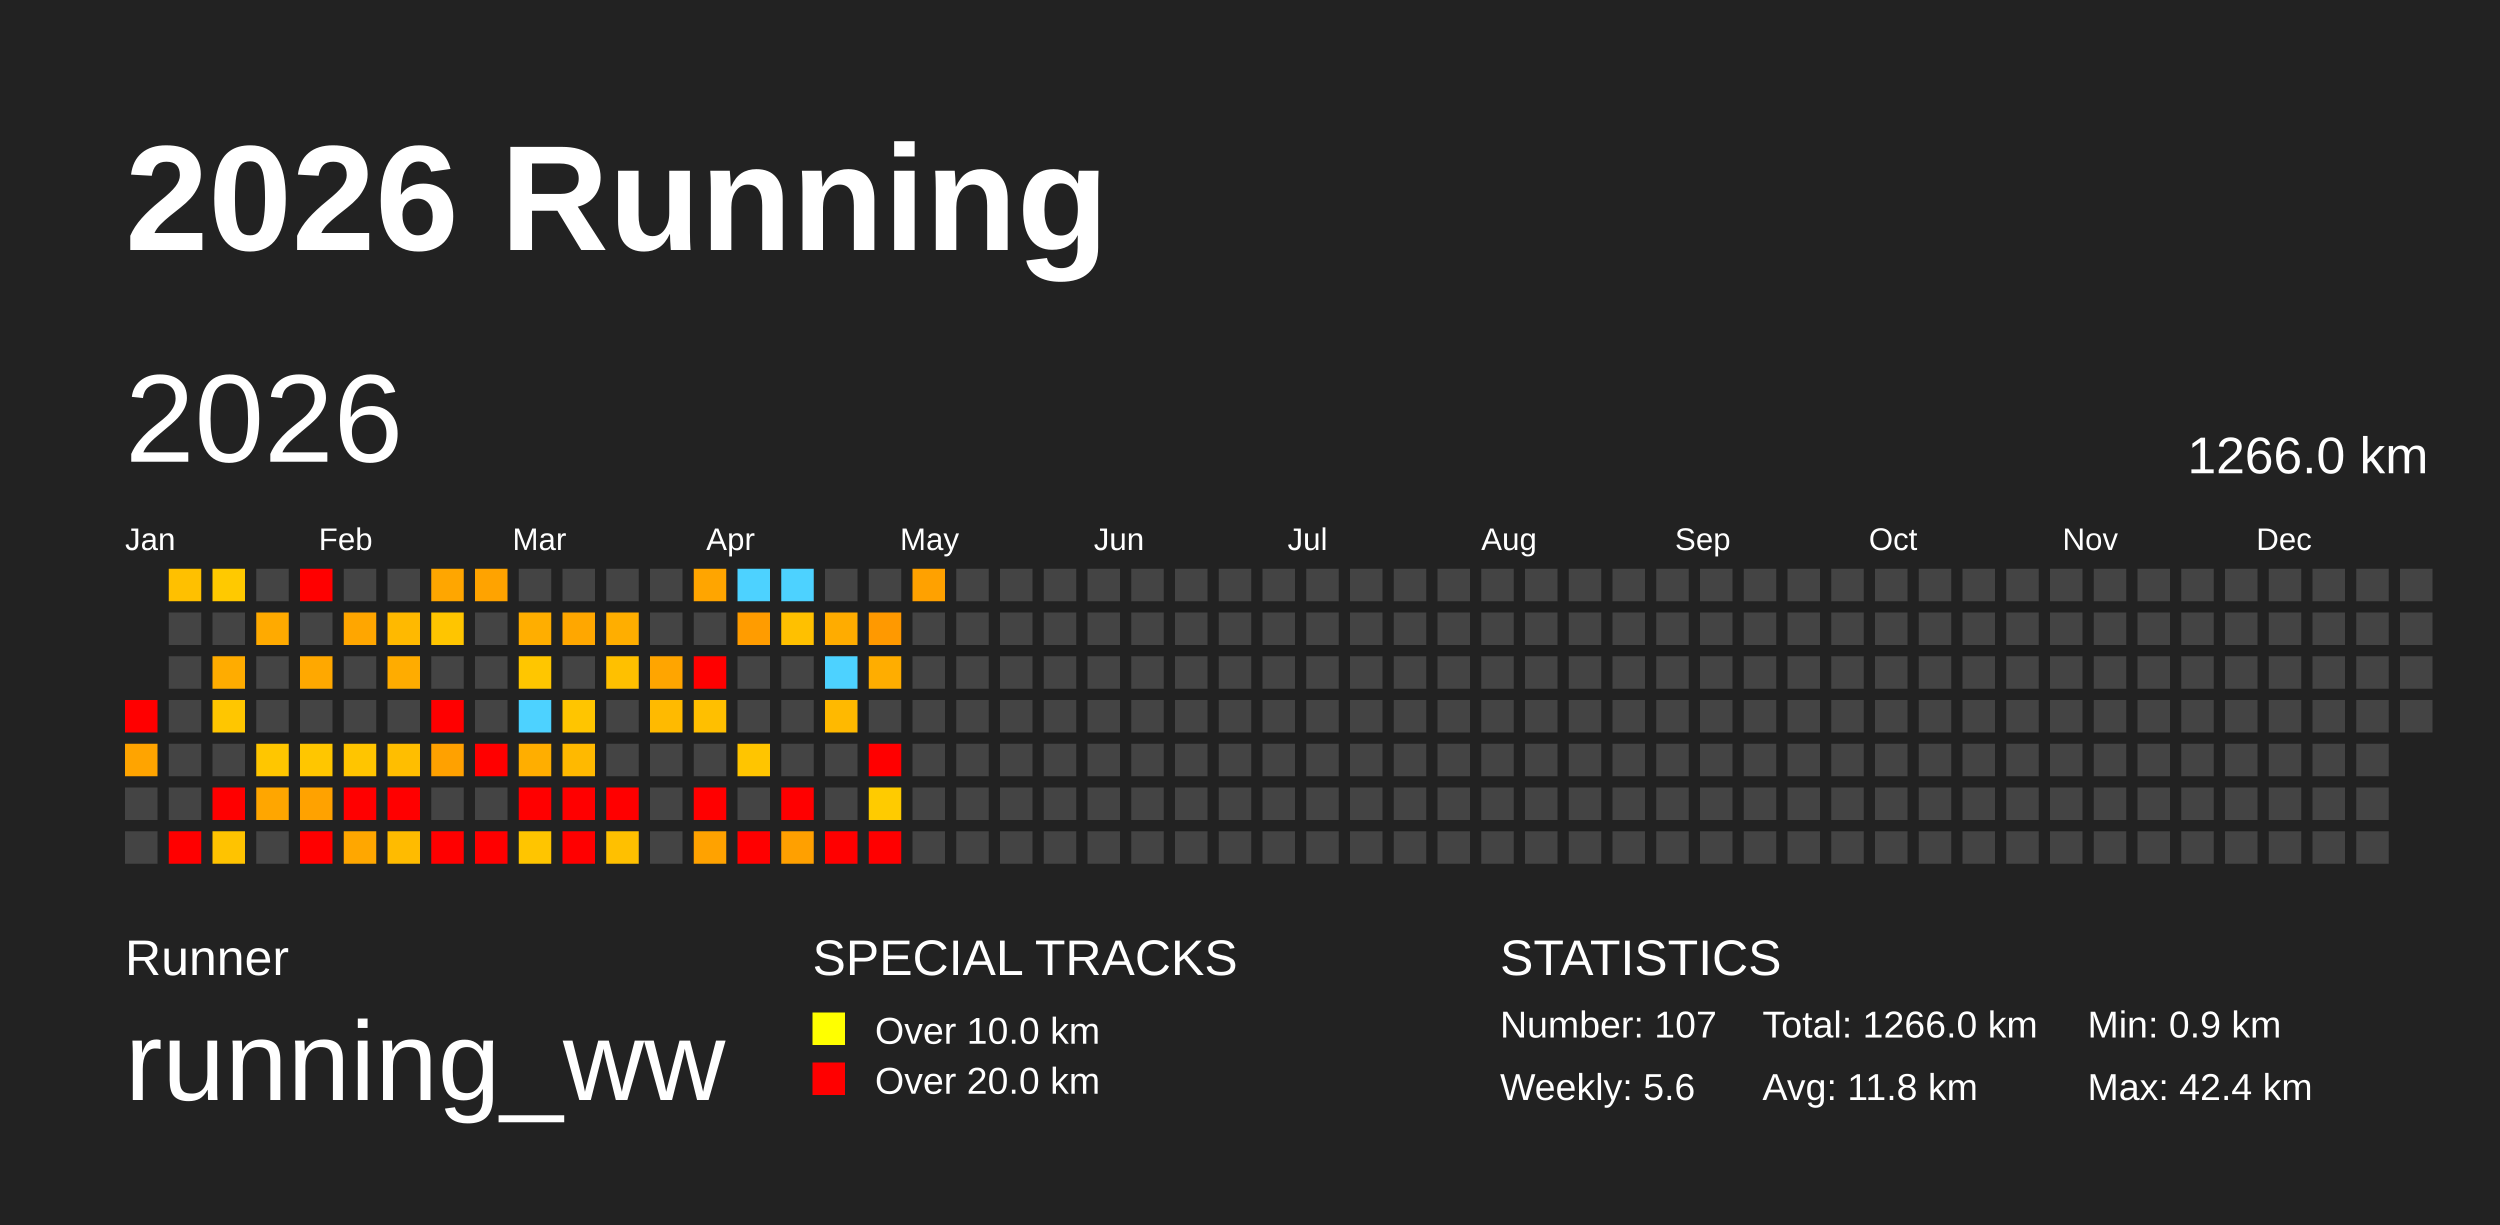
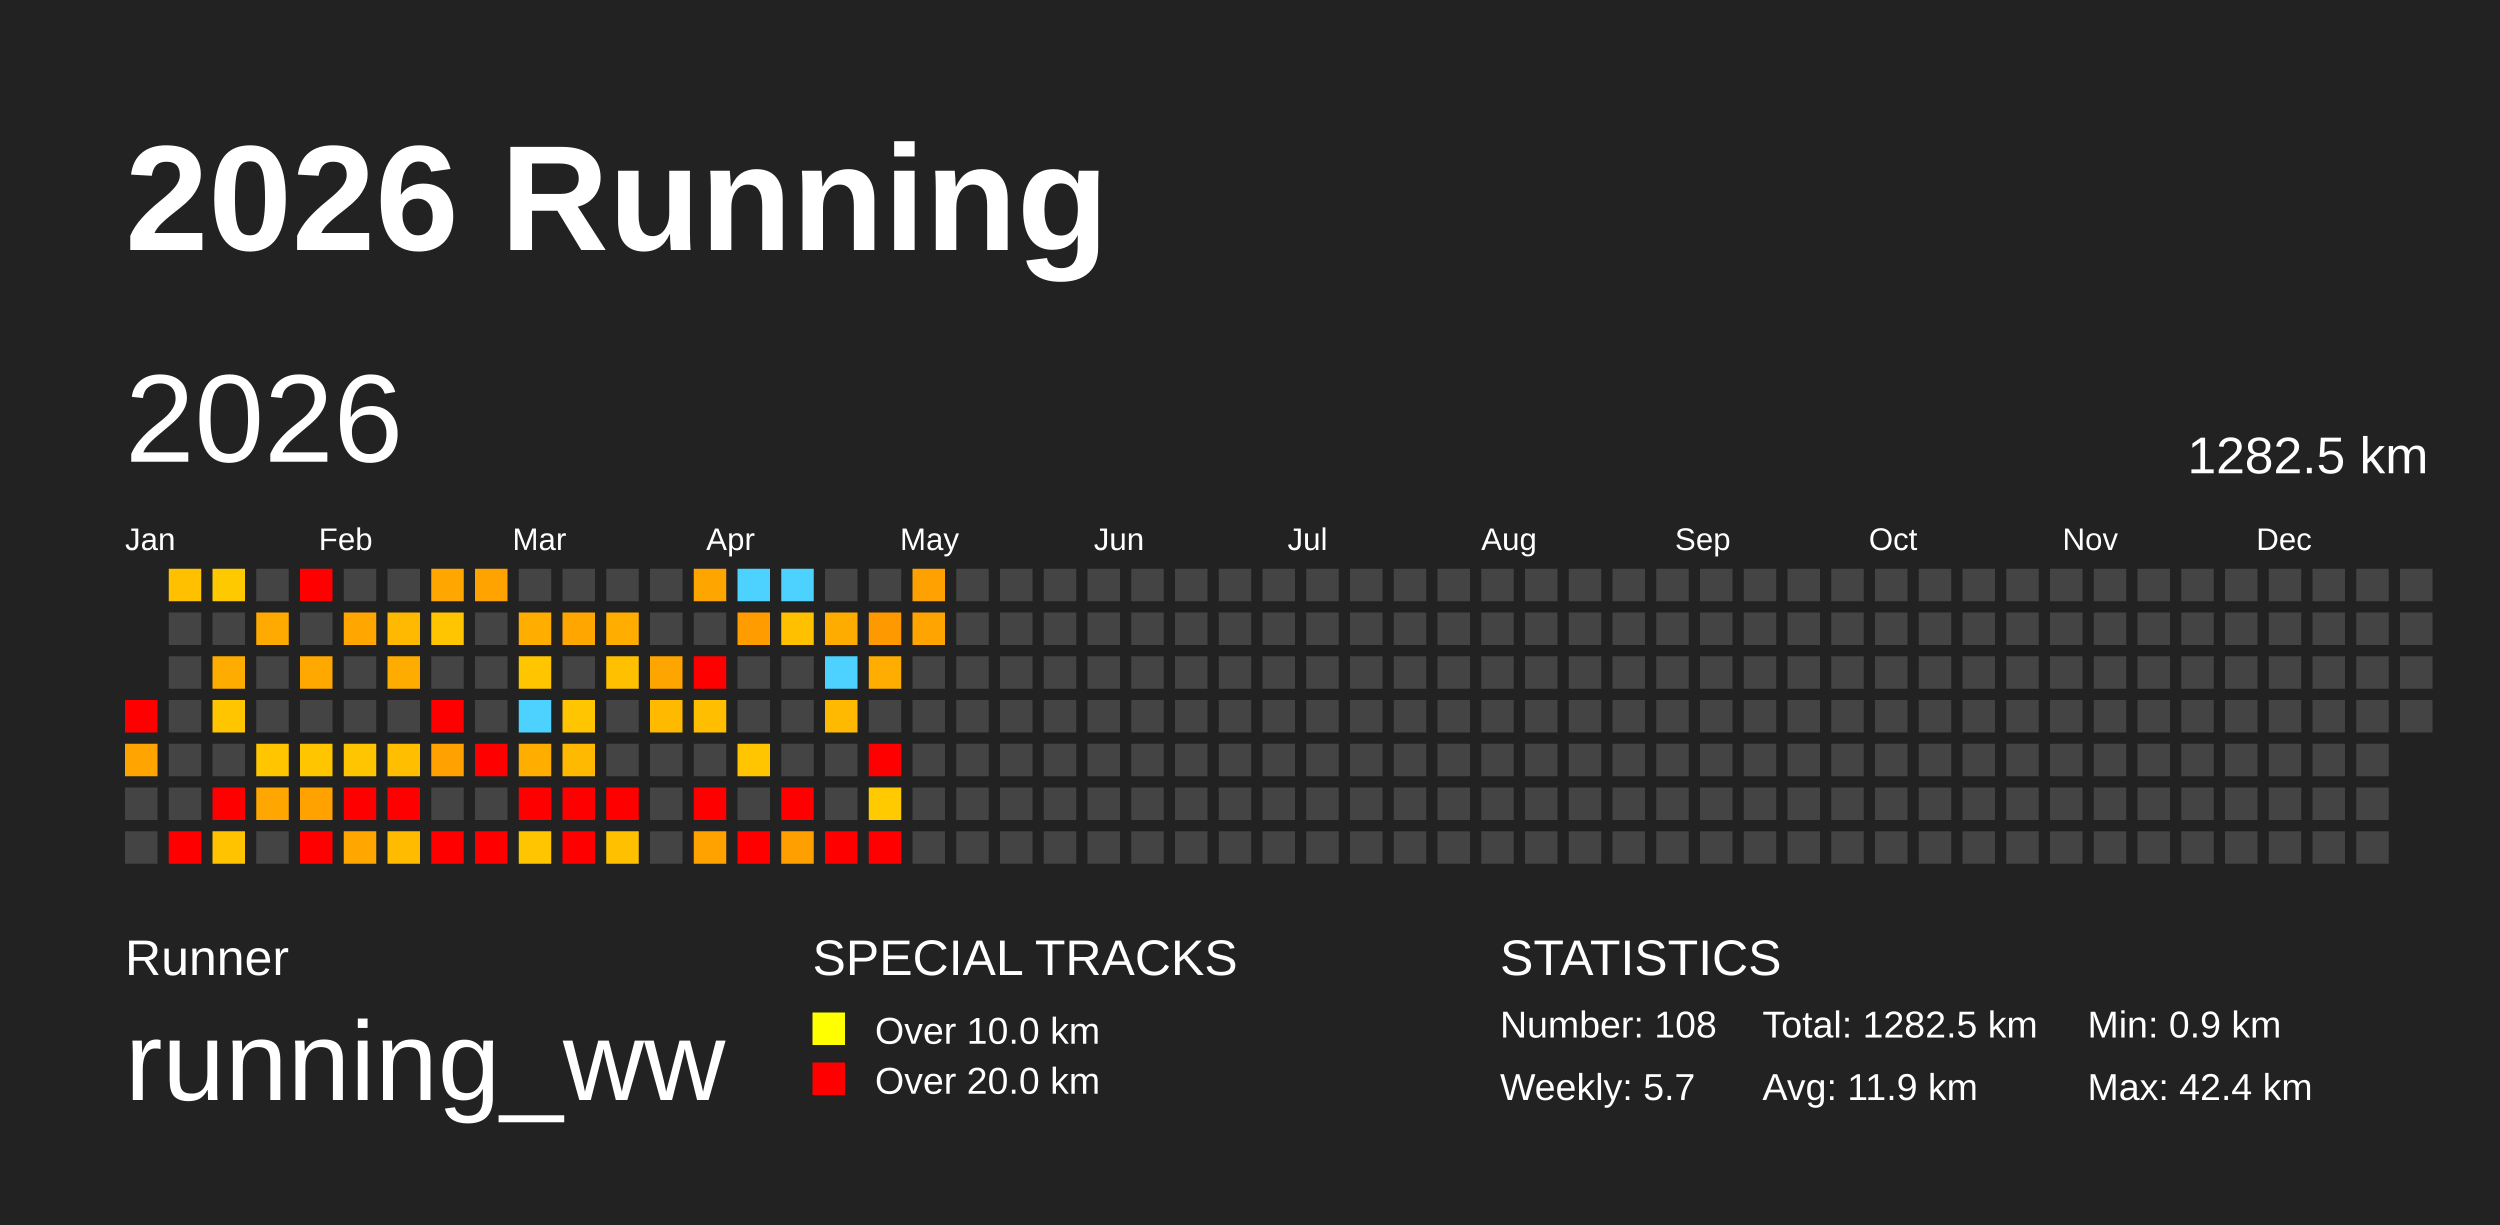
<svg xmlns="http://www.w3.org/2000/svg" baseProfile="full" height="98mm" version="1.1" viewBox="0,0,200,98" width="200mm">
  <defs />
  <rect fill="#222222" height="98" width="200" x="0" y="0" />
  <text fill="#FFFFFF" style="font-size:12px; font-family:Arial; font-weight:bold;" x="10" y="20">2026 Running</text>
  <text fill="#FFFFFF" style="font-size:4px; font-family:Arial" x="10" y="78">Runner</text>
  <text fill="#FFFFFF" style="font-size:9px; font-family:Arial" x="10" y="88">running_ww</text>
  <text fill="#FFFFFF" style="font-size:4px; font-family:Arial" x="65" y="78">SPECIAL TRACKS</text>
  <rect fill="yellow" height="2.6" width="2.6" x="65" y="81" />
  <text fill="#FFFFFF" style="font-size:3px; font-family:Arial" x="70" y="83.5">Over 10.0 km</text>
  <rect fill="red" height="2.6" width="2.6" x="65" y="85" />
  <text fill="#FFFFFF" style="font-size:3px; font-family:Arial" x="70" y="87.5">Over 20.0 km</text>
  <text fill="#FFFFFF" style="font-size:4px; font-family:Arial" x="120" y="78">STATISTICS</text>
-   <text fill="#FFFFFF" style="font-size:3px; font-family:Arial" x="120" y="83">Number: 107</text>
-   <text fill="#FFFFFF" style="font-size:3px; font-family:Arial" x="120" y="88">Weekly: 5.6</text>
-   <text fill="#FFFFFF" style="font-size:3px; font-family:Arial" x="141" y="83">Total: 1266.0 km</text>
-   <text fill="#FFFFFF" style="font-size:3px; font-family:Arial" x="141" y="88">Avg: 11.8 km</text>
+   <text fill="#FFFFFF" style="font-size:3px; font-family:Arial" x="120" y="83">Number: 108</text>
+   <text fill="#FFFFFF" style="font-size:3px; font-family:Arial" x="120" y="88">Weekly: 5.7</text>
+   <text fill="#FFFFFF" style="font-size:3px; font-family:Arial" x="141" y="83">Total: 1282.5 km</text>
+   <text fill="#FFFFFF" style="font-size:3px; font-family:Arial" x="141" y="88">Avg: 11.9 km</text>
  <text fill="#FFFFFF" style="font-size:3px; font-family:Arial" x="167" y="83">Min: 0.9 km</text>
  <text fill="#FFFFFF" style="font-size:3px; font-family:Arial" x="167" y="88">Max: 42.4 km</text>
  <text dominant-baseline="hanging" fill="#FFFFFF" style="font-size:10.0px; font-family:Arial;" x="10" y="30">2026</text>
-   <text dominant-baseline="hanging" fill="#FFFFFF" style="font-size:4.125px; font-family:Arial;" x="175" y="35">1266.0 km</text>
+   <text dominant-baseline="hanging" fill="#FFFFFF" style="font-size:4.125px; font-family:Arial;" x="175" y="35">1282.5 km</text>
  <text fill="#FFFFFF" style="font-size:2.5px; font-family:Arial" x="10.0" y="44">Jan</text>
  <text fill="#FFFFFF" style="font-size:2.5px; font-family:Arial" x="25.5" y="44">Feb</text>
  <text fill="#FFFFFF" style="font-size:2.5px; font-family:Arial" x="41.0" y="44">Mar</text>
  <text fill="#FFFFFF" style="font-size:2.5px; font-family:Arial" x="56.5" y="44">Apr</text>
  <text fill="#FFFFFF" style="font-size:2.5px; font-family:Arial" x="72.0" y="44">May</text>
  <text fill="#FFFFFF" style="font-size:2.5px; font-family:Arial" x="87.5" y="44">Jun</text>
  <text fill="#FFFFFF" style="font-size:2.5px; font-family:Arial" x="103.0" y="44">Jul</text>
  <text fill="#FFFFFF" style="font-size:2.5px; font-family:Arial" x="118.5" y="44">Aug</text>
  <text fill="#FFFFFF" style="font-size:2.5px; font-family:Arial" x="134.0" y="44">Sep</text>
  <text fill="#FFFFFF" style="font-size:2.5px; font-family:Arial" x="149.5" y="44">Oct</text>
  <text fill="#FFFFFF" style="font-size:2.5px; font-family:Arial" x="165.0" y="44">Nov</text>
  <text fill="#FFFFFF" style="font-size:2.5px; font-family:Arial" x="180.5" y="44">Dec</text>
  <rect fill="red" height="2.6" width="2.6" x="10.0" y="56.0" />
  <rect fill="#ffa400" height="2.6" width="2.6" x="10.0" y="59.5" />
  <rect fill="#444444" height="2.6" width="2.6" x="10.0" y="63.0" />
  <rect fill="#444444" height="2.6" width="2.6" x="10.0" y="66.5" />
  <rect fill="#ffc000" height="2.6" width="2.6" x="13.5" y="45.5" />
  <rect fill="#444444" height="2.6" width="2.6" x="13.5" y="49.0" />
  <rect fill="#444444" height="2.6" width="2.6" x="13.5" y="52.5" />
  <rect fill="#444444" height="2.6" width="2.6" x="13.5" y="56.0" />
  <rect fill="#444444" height="2.6" width="2.6" x="13.5" y="59.5" />
  <rect fill="#444444" height="2.6" width="2.6" x="13.5" y="63.0" />
  <rect fill="red" height="2.6" width="2.6" x="13.5" y="66.5" />
  <rect fill="#ffc900" height="2.6" width="2.6" x="17.0" y="45.5" />
  <rect fill="#444444" height="2.6" width="2.6" x="17.0" y="49.0" />
  <rect fill="#ffac00" height="2.6" width="2.6" x="17.0" y="52.5" />
  <rect fill="#ffc600" height="2.6" width="2.6" x="17.0" y="56.0" />
  <rect fill="#444444" height="2.6" width="2.6" x="17.0" y="59.5" />
  <rect fill="red" height="2.6" width="2.6" x="17.0" y="63.0" />
  <rect fill="#ffc300" height="2.6" width="2.6" x="17.0" y="66.5" />
  <rect fill="#444444" height="2.6" width="2.6" x="20.5" y="45.5" />
  <rect fill="#ffaa00" height="2.6" width="2.6" x="20.5" y="49.0" />
  <rect fill="#444444" height="2.6" width="2.6" x="20.5" y="52.5" />
  <rect fill="#444444" height="2.6" width="2.6" x="20.5" y="56.0" />
  <rect fill="#ffc600" height="2.6" width="2.6" x="20.5" y="59.5" />
  <rect fill="#ffa600" height="2.6" width="2.6" x="20.5" y="63.0" />
  <rect fill="#444444" height="2.6" width="2.6" x="20.5" y="66.5" />
  <rect fill="red" height="2.6" width="2.6" x="24.0" y="45.5" />
  <rect fill="#444444" height="2.6" width="2.6" x="24.0" y="49.0" />
  <rect fill="#ffa800" height="2.6" width="2.6" x="24.0" y="52.5" />
  <rect fill="#444444" height="2.6" width="2.6" x="24.0" y="56.0" />
  <rect fill="#ffc600" height="2.6" width="2.6" x="24.0" y="59.5" />
  <rect fill="#ffa200" height="2.6" width="2.6" x="24.0" y="63.0" />
  <rect fill="red" height="2.6" width="2.6" x="24.0" y="66.5" />
  <rect fill="#444444" height="2.6" width="2.6" x="27.5" y="45.5" />
  <rect fill="#ffa600" height="2.6" width="2.6" x="27.5" y="49.0" />
  <rect fill="#444444" height="2.6" width="2.6" x="27.5" y="52.5" />
  <rect fill="#444444" height="2.6" width="2.6" x="27.5" y="56.0" />
  <rect fill="#ffc500" height="2.6" width="2.6" x="27.5" y="59.5" />
  <rect fill="red" height="2.6" width="2.6" x="27.5" y="63.0" />
  <rect fill="#ffa700" height="2.6" width="2.6" x="27.5" y="66.5" />
  <rect fill="#444444" height="2.6" width="2.6" x="31.0" y="45.5" />
  <rect fill="#ffb900" height="2.6" width="2.6" x="31.0" y="49.0" />
  <rect fill="#ffac00" height="2.6" width="2.6" x="31.0" y="52.5" />
  <rect fill="#444444" height="2.6" width="2.6" x="31.0" y="56.0" />
  <rect fill="#ffbe00" height="2.6" width="2.6" x="31.0" y="59.5" />
  <rect fill="red" height="2.6" width="2.6" x="31.0" y="63.0" />
  <rect fill="#ffbb00" height="2.6" width="2.6" x="31.0" y="66.5" />
  <rect fill="#ffa600" height="2.6" width="2.6" x="34.5" y="45.5" />
  <rect fill="#ffc500" height="2.6" width="2.6" x="34.5" y="49.0" />
  <rect fill="#444444" height="2.6" width="2.6" x="34.5" y="52.5" />
  <rect fill="red" height="2.6" width="2.6" x="34.5" y="56.0" />
  <rect fill="#ffa100" height="2.6" width="2.6" x="34.5" y="59.5" />
  <rect fill="#444444" height="2.6" width="2.6" x="34.5" y="63.0" />
  <rect fill="red" height="2.6" width="2.6" x="34.5" y="66.5" />
  <rect fill="#ffa300" height="2.6" width="2.6" x="38.0" y="45.5" />
  <rect fill="#444444" height="2.6" width="2.6" x="38.0" y="49.0" />
  <rect fill="#444444" height="2.6" width="2.6" x="38.0" y="52.5" />
  <rect fill="#444444" height="2.6" width="2.6" x="38.0" y="56.0" />
  <rect fill="red" height="2.6" width="2.6" x="38.0" y="59.5" />
  <rect fill="#444444" height="2.6" width="2.6" x="38.0" y="63.0" />
  <rect fill="red" height="2.6" width="2.6" x="38.0" y="66.5" />
  <rect fill="#444444" height="2.6" width="2.6" x="41.5" y="45.5" />
  <rect fill="#ffae00" height="2.6" width="2.6" x="41.5" y="49.0" />
  <rect fill="#ffc600" height="2.6" width="2.6" x="41.5" y="52.5" />
  <rect fill="#4dd2ff" height="2.6" width="2.6" x="41.5" y="56.0" />
  <rect fill="#ffae00" height="2.6" width="2.6" x="41.5" y="59.5" />
  <rect fill="red" height="2.6" width="2.6" x="41.5" y="63.0" />
  <rect fill="#ffc500" height="2.6" width="2.6" x="41.5" y="66.5" />
  <rect fill="#444444" height="2.6" width="2.6" x="45.0" y="45.5" />
  <rect fill="#ffa700" height="2.6" width="2.6" x="45.0" y="49.0" />
  <rect fill="#444444" height="2.6" width="2.6" x="45.0" y="52.5" />
  <rect fill="#ffc500" height="2.6" width="2.6" x="45.0" y="56.0" />
  <rect fill="#ffb900" height="2.6" width="2.6" x="45.0" y="59.5" />
  <rect fill="red" height="2.6" width="2.6" x="45.0" y="63.0" />
  <rect fill="red" height="2.6" width="2.6" x="45.0" y="66.5" />
  <rect fill="#444444" height="2.6" width="2.6" x="48.5" y="45.5" />
  <rect fill="#ffae00" height="2.6" width="2.6" x="48.5" y="49.0" />
  <rect fill="#ffc000" height="2.6" width="2.6" x="48.5" y="52.5" />
  <rect fill="#444444" height="2.6" width="2.6" x="48.5" y="56.0" />
  <rect fill="#444444" height="2.6" width="2.6" x="48.5" y="59.5" />
  <rect fill="red" height="2.6" width="2.6" x="48.5" y="63.0" />
  <rect fill="#ffc000" height="2.6" width="2.6" x="48.5" y="66.5" />
  <rect fill="#444444" height="2.6" width="2.6" x="52.0" y="45.5" />
  <rect fill="#444444" height="2.6" width="2.6" x="52.0" y="49.0" />
  <rect fill="#ffa500" height="2.6" width="2.6" x="52.0" y="52.5" />
  <rect fill="#ffba00" height="2.6" width="2.6" x="52.0" y="56.0" />
  <rect fill="#444444" height="2.6" width="2.6" x="52.0" y="59.5" />
  <rect fill="#444444" height="2.6" width="2.6" x="52.0" y="63.0" />
  <rect fill="#444444" height="2.6" width="2.6" x="52.0" y="66.5" />
  <rect fill="#ffa500" height="2.6" width="2.6" x="55.5" y="45.5" />
  <rect fill="#444444" height="2.6" width="2.6" x="55.5" y="49.0" />
  <rect fill="red" height="2.6" width="2.6" x="55.5" y="52.5" />
  <rect fill="#ffbf00" height="2.6" width="2.6" x="55.5" y="56.0" />
  <rect fill="#444444" height="2.6" width="2.6" x="55.5" y="59.5" />
  <rect fill="red" height="2.6" width="2.6" x="55.5" y="63.0" />
  <rect fill="#ffa200" height="2.6" width="2.6" x="55.5" y="66.5" />
  <rect fill="#4dd2ff" height="2.6" width="2.6" x="59.0" y="45.5" />
  <rect fill="#ff9c00" height="2.6" width="2.6" x="59.0" y="49.0" />
  <rect fill="#444444" height="2.6" width="2.6" x="59.0" y="52.5" />
  <rect fill="#444444" height="2.6" width="2.6" x="59.0" y="56.0" />
  <rect fill="#ffc500" height="2.6" width="2.6" x="59.0" y="59.5" />
  <rect fill="#444444" height="2.6" width="2.6" x="59.0" y="63.0" />
  <rect fill="red" height="2.6" width="2.6" x="59.0" y="66.5" />
  <rect fill="#4dd2ff" height="2.6" width="2.6" x="62.5" y="45.5" />
  <rect fill="#ffc000" height="2.6" width="2.6" x="62.5" y="49.0" />
  <rect fill="#444444" height="2.6" width="2.6" x="62.5" y="52.5" />
  <rect fill="#444444" height="2.6" width="2.6" x="62.5" y="56.0" />
  <rect fill="#444444" height="2.6" width="2.6" x="62.5" y="59.5" />
  <rect fill="red" height="2.6" width="2.6" x="62.5" y="63.0" />
  <rect fill="#ffa000" height="2.6" width="2.6" x="62.5" y="66.5" />
  <rect fill="#444444" height="2.6" width="2.6" x="66.0" y="45.5" />
  <rect fill="#ffac00" height="2.6" width="2.6" x="66.0" y="49.0" />
  <rect fill="#4dd2ff" height="2.6" width="2.6" x="66.0" y="52.5" />
  <rect fill="#ffb900" height="2.6" width="2.6" x="66.0" y="56.0" />
  <rect fill="#444444" height="2.6" width="2.6" x="66.0" y="59.5" />
  <rect fill="#444444" height="2.6" width="2.6" x="66.0" y="63.0" />
  <rect fill="red" height="2.6" width="2.6" x="66.0" y="66.5" />
  <rect fill="#444444" height="2.6" width="2.6" x="69.5" y="45.5" />
  <rect fill="#ff9900" height="2.6" width="2.6" x="69.5" y="49.0" />
  <rect fill="#ffad00" height="2.6" width="2.6" x="69.5" y="52.5" />
  <rect fill="#444444" height="2.6" width="2.6" x="69.5" y="56.0" />
  <rect fill="red" height="2.6" width="2.6" x="69.5" y="59.5" />
  <rect fill="#ffcb00" height="2.6" width="2.6" x="69.5" y="63.0" />
  <rect fill="red" height="2.6" width="2.6" x="69.5" y="66.5" />
  <rect fill="#ffa100" height="2.6" width="2.6" x="73.0" y="45.5" />
-   <rect fill="#444444" height="2.6" width="2.6" x="73.0" y="49.0" />
+   <rect fill="#ffa400" height="2.6" width="2.6" x="73.0" y="49.0" />
  <rect fill="#444444" height="2.6" width="2.6" x="73.0" y="52.5" />
  <rect fill="#444444" height="2.6" width="2.6" x="73.0" y="56.0" />
  <rect fill="#444444" height="2.6" width="2.6" x="73.0" y="59.5" />
  <rect fill="#444444" height="2.6" width="2.6" x="73.0" y="63.0" />
  <rect fill="#444444" height="2.6" width="2.6" x="73.0" y="66.5" />
  <rect fill="#444444" height="2.6" width="2.6" x="76.5" y="45.5" />
  <rect fill="#444444" height="2.6" width="2.6" x="76.5" y="49.0" />
  <rect fill="#444444" height="2.6" width="2.6" x="76.5" y="52.5" />
  <rect fill="#444444" height="2.6" width="2.6" x="76.5" y="56.0" />
  <rect fill="#444444" height="2.6" width="2.6" x="76.5" y="59.5" />
  <rect fill="#444444" height="2.6" width="2.6" x="76.5" y="63.0" />
  <rect fill="#444444" height="2.6" width="2.6" x="76.5" y="66.5" />
  <rect fill="#444444" height="2.6" width="2.6" x="80.0" y="45.5" />
  <rect fill="#444444" height="2.6" width="2.6" x="80.0" y="49.0" />
  <rect fill="#444444" height="2.6" width="2.6" x="80.0" y="52.5" />
  <rect fill="#444444" height="2.6" width="2.6" x="80.0" y="56.0" />
  <rect fill="#444444" height="2.6" width="2.6" x="80.0" y="59.5" />
  <rect fill="#444444" height="2.6" width="2.6" x="80.0" y="63.0" />
  <rect fill="#444444" height="2.6" width="2.6" x="80.0" y="66.5" />
  <rect fill="#444444" height="2.6" width="2.6" x="83.5" y="45.5" />
  <rect fill="#444444" height="2.6" width="2.6" x="83.5" y="49.0" />
  <rect fill="#444444" height="2.6" width="2.6" x="83.5" y="52.5" />
  <rect fill="#444444" height="2.6" width="2.6" x="83.5" y="56.0" />
  <rect fill="#444444" height="2.6" width="2.6" x="83.5" y="59.5" />
  <rect fill="#444444" height="2.6" width="2.6" x="83.5" y="63.0" />
  <rect fill="#444444" height="2.6" width="2.6" x="83.5" y="66.5" />
  <rect fill="#444444" height="2.6" width="2.6" x="87.0" y="45.5" />
  <rect fill="#444444" height="2.6" width="2.6" x="87.0" y="49.0" />
  <rect fill="#444444" height="2.6" width="2.6" x="87.0" y="52.5" />
  <rect fill="#444444" height="2.6" width="2.6" x="87.0" y="56.0" />
  <rect fill="#444444" height="2.6" width="2.6" x="87.0" y="59.5" />
  <rect fill="#444444" height="2.6" width="2.6" x="87.0" y="63.0" />
  <rect fill="#444444" height="2.6" width="2.6" x="87.0" y="66.5" />
  <rect fill="#444444" height="2.6" width="2.6" x="90.5" y="45.5" />
  <rect fill="#444444" height="2.6" width="2.6" x="90.5" y="49.0" />
  <rect fill="#444444" height="2.6" width="2.6" x="90.5" y="52.5" />
  <rect fill="#444444" height="2.6" width="2.6" x="90.5" y="56.0" />
  <rect fill="#444444" height="2.6" width="2.6" x="90.5" y="59.5" />
  <rect fill="#444444" height="2.6" width="2.6" x="90.5" y="63.0" />
  <rect fill="#444444" height="2.6" width="2.6" x="90.5" y="66.5" />
  <rect fill="#444444" height="2.6" width="2.6" x="94.0" y="45.5" />
  <rect fill="#444444" height="2.6" width="2.6" x="94.0" y="49.0" />
  <rect fill="#444444" height="2.6" width="2.6" x="94.0" y="52.5" />
  <rect fill="#444444" height="2.6" width="2.6" x="94.0" y="56.0" />
  <rect fill="#444444" height="2.6" width="2.6" x="94.0" y="59.5" />
  <rect fill="#444444" height="2.6" width="2.6" x="94.0" y="63.0" />
  <rect fill="#444444" height="2.6" width="2.6" x="94.0" y="66.5" />
  <rect fill="#444444" height="2.6" width="2.6" x="97.5" y="45.5" />
  <rect fill="#444444" height="2.6" width="2.6" x="97.5" y="49.0" />
  <rect fill="#444444" height="2.6" width="2.6" x="97.5" y="52.5" />
  <rect fill="#444444" height="2.6" width="2.6" x="97.5" y="56.0" />
  <rect fill="#444444" height="2.6" width="2.6" x="97.5" y="59.5" />
  <rect fill="#444444" height="2.6" width="2.6" x="97.5" y="63.0" />
  <rect fill="#444444" height="2.6" width="2.6" x="97.5" y="66.5" />
  <rect fill="#444444" height="2.6" width="2.6" x="101.0" y="45.5" />
  <rect fill="#444444" height="2.6" width="2.6" x="101.0" y="49.0" />
  <rect fill="#444444" height="2.6" width="2.6" x="101.0" y="52.5" />
  <rect fill="#444444" height="2.6" width="2.6" x="101.0" y="56.0" />
  <rect fill="#444444" height="2.6" width="2.6" x="101.0" y="59.5" />
  <rect fill="#444444" height="2.6" width="2.6" x="101.0" y="63.0" />
  <rect fill="#444444" height="2.6" width="2.6" x="101.0" y="66.5" />
  <rect fill="#444444" height="2.6" width="2.6" x="104.5" y="45.5" />
  <rect fill="#444444" height="2.6" width="2.6" x="104.5" y="49.0" />
  <rect fill="#444444" height="2.6" width="2.6" x="104.5" y="52.5" />
  <rect fill="#444444" height="2.6" width="2.6" x="104.5" y="56.0" />
  <rect fill="#444444" height="2.6" width="2.6" x="104.5" y="59.5" />
  <rect fill="#444444" height="2.6" width="2.6" x="104.5" y="63.0" />
  <rect fill="#444444" height="2.6" width="2.6" x="104.5" y="66.5" />
  <rect fill="#444444" height="2.6" width="2.6" x="108.0" y="45.5" />
  <rect fill="#444444" height="2.6" width="2.6" x="108.0" y="49.0" />
  <rect fill="#444444" height="2.6" width="2.6" x="108.0" y="52.5" />
  <rect fill="#444444" height="2.6" width="2.6" x="108.0" y="56.0" />
  <rect fill="#444444" height="2.6" width="2.6" x="108.0" y="59.5" />
  <rect fill="#444444" height="2.6" width="2.6" x="108.0" y="63.0" />
  <rect fill="#444444" height="2.6" width="2.6" x="108.0" y="66.5" />
  <rect fill="#444444" height="2.6" width="2.6" x="111.5" y="45.5" />
  <rect fill="#444444" height="2.6" width="2.6" x="111.5" y="49.0" />
  <rect fill="#444444" height="2.6" width="2.6" x="111.5" y="52.5" />
  <rect fill="#444444" height="2.6" width="2.6" x="111.5" y="56.0" />
  <rect fill="#444444" height="2.6" width="2.6" x="111.5" y="59.5" />
  <rect fill="#444444" height="2.6" width="2.6" x="111.5" y="63.0" />
  <rect fill="#444444" height="2.6" width="2.6" x="111.5" y="66.5" />
  <rect fill="#444444" height="2.6" width="2.6" x="115.0" y="45.5" />
  <rect fill="#444444" height="2.6" width="2.6" x="115.0" y="49.0" />
  <rect fill="#444444" height="2.6" width="2.6" x="115.0" y="52.5" />
  <rect fill="#444444" height="2.6" width="2.6" x="115.0" y="56.0" />
  <rect fill="#444444" height="2.6" width="2.6" x="115.0" y="59.5" />
  <rect fill="#444444" height="2.6" width="2.6" x="115.0" y="63.0" />
  <rect fill="#444444" height="2.6" width="2.6" x="115.0" y="66.5" />
  <rect fill="#444444" height="2.6" width="2.6" x="118.5" y="45.5" />
  <rect fill="#444444" height="2.6" width="2.6" x="118.5" y="49.0" />
  <rect fill="#444444" height="2.6" width="2.6" x="118.5" y="52.5" />
  <rect fill="#444444" height="2.6" width="2.6" x="118.5" y="56.0" />
  <rect fill="#444444" height="2.6" width="2.6" x="118.5" y="59.5" />
  <rect fill="#444444" height="2.6" width="2.6" x="118.5" y="63.0" />
  <rect fill="#444444" height="2.6" width="2.6" x="118.5" y="66.5" />
  <rect fill="#444444" height="2.6" width="2.6" x="122.0" y="45.5" />
  <rect fill="#444444" height="2.6" width="2.6" x="122.0" y="49.0" />
  <rect fill="#444444" height="2.6" width="2.6" x="122.0" y="52.5" />
  <rect fill="#444444" height="2.6" width="2.6" x="122.0" y="56.0" />
  <rect fill="#444444" height="2.6" width="2.6" x="122.0" y="59.5" />
  <rect fill="#444444" height="2.6" width="2.6" x="122.0" y="63.0" />
  <rect fill="#444444" height="2.6" width="2.6" x="122.0" y="66.5" />
  <rect fill="#444444" height="2.6" width="2.6" x="125.5" y="45.5" />
  <rect fill="#444444" height="2.6" width="2.6" x="125.5" y="49.0" />
  <rect fill="#444444" height="2.6" width="2.6" x="125.5" y="52.5" />
  <rect fill="#444444" height="2.6" width="2.6" x="125.5" y="56.0" />
  <rect fill="#444444" height="2.6" width="2.6" x="125.5" y="59.5" />
  <rect fill="#444444" height="2.6" width="2.6" x="125.5" y="63.0" />
  <rect fill="#444444" height="2.6" width="2.6" x="125.5" y="66.5" />
  <rect fill="#444444" height="2.6" width="2.6" x="129.0" y="45.5" />
  <rect fill="#444444" height="2.6" width="2.6" x="129.0" y="49.0" />
  <rect fill="#444444" height="2.6" width="2.6" x="129.0" y="52.5" />
  <rect fill="#444444" height="2.6" width="2.6" x="129.0" y="56.0" />
  <rect fill="#444444" height="2.6" width="2.6" x="129.0" y="59.5" />
  <rect fill="#444444" height="2.6" width="2.6" x="129.0" y="63.0" />
  <rect fill="#444444" height="2.6" width="2.6" x="129.0" y="66.5" />
  <rect fill="#444444" height="2.6" width="2.6" x="132.5" y="45.5" />
  <rect fill="#444444" height="2.6" width="2.6" x="132.5" y="49.0" />
  <rect fill="#444444" height="2.6" width="2.6" x="132.5" y="52.5" />
  <rect fill="#444444" height="2.6" width="2.6" x="132.5" y="56.0" />
  <rect fill="#444444" height="2.6" width="2.6" x="132.5" y="59.5" />
  <rect fill="#444444" height="2.6" width="2.6" x="132.5" y="63.0" />
  <rect fill="#444444" height="2.6" width="2.6" x="132.5" y="66.5" />
  <rect fill="#444444" height="2.6" width="2.6" x="136.0" y="45.5" />
  <rect fill="#444444" height="2.6" width="2.6" x="136.0" y="49.0" />
  <rect fill="#444444" height="2.6" width="2.6" x="136.0" y="52.5" />
  <rect fill="#444444" height="2.6" width="2.6" x="136.0" y="56.0" />
  <rect fill="#444444" height="2.6" width="2.6" x="136.0" y="59.5" />
  <rect fill="#444444" height="2.6" width="2.6" x="136.0" y="63.0" />
  <rect fill="#444444" height="2.6" width="2.6" x="136.0" y="66.5" />
  <rect fill="#444444" height="2.6" width="2.6" x="139.5" y="45.5" />
  <rect fill="#444444" height="2.6" width="2.6" x="139.5" y="49.0" />
  <rect fill="#444444" height="2.6" width="2.6" x="139.5" y="52.5" />
  <rect fill="#444444" height="2.6" width="2.6" x="139.5" y="56.0" />
  <rect fill="#444444" height="2.6" width="2.6" x="139.5" y="59.5" />
  <rect fill="#444444" height="2.6" width="2.6" x="139.5" y="63.0" />
  <rect fill="#444444" height="2.6" width="2.6" x="139.5" y="66.5" />
  <rect fill="#444444" height="2.6" width="2.6" x="143.0" y="45.5" />
  <rect fill="#444444" height="2.6" width="2.6" x="143.0" y="49.0" />
  <rect fill="#444444" height="2.6" width="2.6" x="143.0" y="52.5" />
  <rect fill="#444444" height="2.6" width="2.6" x="143.0" y="56.0" />
  <rect fill="#444444" height="2.6" width="2.6" x="143.0" y="59.5" />
  <rect fill="#444444" height="2.6" width="2.6" x="143.0" y="63.0" />
  <rect fill="#444444" height="2.6" width="2.6" x="143.0" y="66.5" />
  <rect fill="#444444" height="2.6" width="2.6" x="146.5" y="45.5" />
  <rect fill="#444444" height="2.6" width="2.6" x="146.5" y="49.0" />
  <rect fill="#444444" height="2.6" width="2.6" x="146.5" y="52.5" />
  <rect fill="#444444" height="2.6" width="2.6" x="146.5" y="56.0" />
  <rect fill="#444444" height="2.6" width="2.6" x="146.5" y="59.5" />
  <rect fill="#444444" height="2.6" width="2.6" x="146.5" y="63.0" />
  <rect fill="#444444" height="2.6" width="2.6" x="146.5" y="66.5" />
  <rect fill="#444444" height="2.6" width="2.6" x="150.0" y="45.5" />
  <rect fill="#444444" height="2.6" width="2.6" x="150.0" y="49.0" />
  <rect fill="#444444" height="2.6" width="2.6" x="150.0" y="52.5" />
  <rect fill="#444444" height="2.6" width="2.6" x="150.0" y="56.0" />
  <rect fill="#444444" height="2.6" width="2.6" x="150.0" y="59.5" />
  <rect fill="#444444" height="2.6" width="2.6" x="150.0" y="63.0" />
  <rect fill="#444444" height="2.6" width="2.6" x="150.0" y="66.5" />
  <rect fill="#444444" height="2.6" width="2.6" x="153.5" y="45.5" />
  <rect fill="#444444" height="2.6" width="2.6" x="153.5" y="49.0" />
  <rect fill="#444444" height="2.6" width="2.6" x="153.5" y="52.5" />
  <rect fill="#444444" height="2.6" width="2.6" x="153.5" y="56.0" />
  <rect fill="#444444" height="2.6" width="2.6" x="153.5" y="59.5" />
  <rect fill="#444444" height="2.6" width="2.6" x="153.5" y="63.0" />
  <rect fill="#444444" height="2.6" width="2.6" x="153.5" y="66.5" />
  <rect fill="#444444" height="2.6" width="2.6" x="157.0" y="45.5" />
  <rect fill="#444444" height="2.6" width="2.6" x="157.0" y="49.0" />
  <rect fill="#444444" height="2.6" width="2.6" x="157.0" y="52.5" />
  <rect fill="#444444" height="2.6" width="2.6" x="157.0" y="56.0" />
  <rect fill="#444444" height="2.6" width="2.6" x="157.0" y="59.5" />
  <rect fill="#444444" height="2.6" width="2.6" x="157.0" y="63.0" />
  <rect fill="#444444" height="2.6" width="2.6" x="157.0" y="66.5" />
  <rect fill="#444444" height="2.6" width="2.6" x="160.5" y="45.5" />
  <rect fill="#444444" height="2.6" width="2.6" x="160.5" y="49.0" />
  <rect fill="#444444" height="2.6" width="2.6" x="160.5" y="52.5" />
  <rect fill="#444444" height="2.6" width="2.6" x="160.5" y="56.0" />
  <rect fill="#444444" height="2.6" width="2.6" x="160.5" y="59.5" />
  <rect fill="#444444" height="2.6" width="2.6" x="160.5" y="63.0" />
  <rect fill="#444444" height="2.6" width="2.6" x="160.5" y="66.5" />
  <rect fill="#444444" height="2.6" width="2.6" x="164.0" y="45.5" />
  <rect fill="#444444" height="2.6" width="2.6" x="164.0" y="49.0" />
  <rect fill="#444444" height="2.6" width="2.6" x="164.0" y="52.5" />
  <rect fill="#444444" height="2.6" width="2.6" x="164.0" y="56.0" />
  <rect fill="#444444" height="2.6" width="2.6" x="164.0" y="59.5" />
  <rect fill="#444444" height="2.6" width="2.6" x="164.0" y="63.0" />
  <rect fill="#444444" height="2.6" width="2.6" x="164.0" y="66.5" />
  <rect fill="#444444" height="2.6" width="2.6" x="167.5" y="45.5" />
  <rect fill="#444444" height="2.6" width="2.6" x="167.5" y="49.0" />
  <rect fill="#444444" height="2.6" width="2.6" x="167.5" y="52.5" />
  <rect fill="#444444" height="2.6" width="2.6" x="167.5" y="56.0" />
  <rect fill="#444444" height="2.6" width="2.6" x="167.5" y="59.5" />
  <rect fill="#444444" height="2.6" width="2.6" x="167.5" y="63.0" />
  <rect fill="#444444" height="2.6" width="2.6" x="167.5" y="66.5" />
  <rect fill="#444444" height="2.6" width="2.6" x="171.0" y="45.5" />
  <rect fill="#444444" height="2.6" width="2.6" x="171.0" y="49.0" />
  <rect fill="#444444" height="2.6" width="2.6" x="171.0" y="52.5" />
  <rect fill="#444444" height="2.6" width="2.6" x="171.0" y="56.0" />
  <rect fill="#444444" height="2.6" width="2.6" x="171.0" y="59.5" />
  <rect fill="#444444" height="2.6" width="2.6" x="171.0" y="63.0" />
  <rect fill="#444444" height="2.6" width="2.6" x="171.0" y="66.5" />
  <rect fill="#444444" height="2.6" width="2.6" x="174.5" y="45.5" />
  <rect fill="#444444" height="2.6" width="2.6" x="174.5" y="49.0" />
  <rect fill="#444444" height="2.6" width="2.6" x="174.5" y="52.5" />
  <rect fill="#444444" height="2.6" width="2.6" x="174.5" y="56.0" />
  <rect fill="#444444" height="2.6" width="2.6" x="174.5" y="59.5" />
  <rect fill="#444444" height="2.6" width="2.6" x="174.5" y="63.0" />
  <rect fill="#444444" height="2.6" width="2.6" x="174.5" y="66.5" />
  <rect fill="#444444" height="2.6" width="2.6" x="178.0" y="45.5" />
  <rect fill="#444444" height="2.6" width="2.6" x="178.0" y="49.0" />
  <rect fill="#444444" height="2.6" width="2.6" x="178.0" y="52.5" />
  <rect fill="#444444" height="2.6" width="2.6" x="178.0" y="56.0" />
  <rect fill="#444444" height="2.6" width="2.6" x="178.0" y="59.5" />
  <rect fill="#444444" height="2.6" width="2.6" x="178.0" y="63.0" />
  <rect fill="#444444" height="2.6" width="2.6" x="178.0" y="66.5" />
  <rect fill="#444444" height="2.6" width="2.6" x="181.5" y="45.5" />
  <rect fill="#444444" height="2.6" width="2.6" x="181.5" y="49.0" />
  <rect fill="#444444" height="2.6" width="2.6" x="181.5" y="52.5" />
  <rect fill="#444444" height="2.6" width="2.6" x="181.5" y="56.0" />
  <rect fill="#444444" height="2.6" width="2.6" x="181.5" y="59.5" />
  <rect fill="#444444" height="2.6" width="2.6" x="181.5" y="63.0" />
  <rect fill="#444444" height="2.6" width="2.6" x="181.5" y="66.5" />
  <rect fill="#444444" height="2.6" width="2.6" x="185.0" y="45.5" />
  <rect fill="#444444" height="2.6" width="2.6" x="185.0" y="49.0" />
  <rect fill="#444444" height="2.6" width="2.6" x="185.0" y="52.5" />
  <rect fill="#444444" height="2.6" width="2.6" x="185.0" y="56.0" />
  <rect fill="#444444" height="2.6" width="2.6" x="185.0" y="59.5" />
  <rect fill="#444444" height="2.6" width="2.6" x="185.0" y="63.0" />
  <rect fill="#444444" height="2.6" width="2.6" x="185.0" y="66.5" />
  <rect fill="#444444" height="2.6" width="2.6" x="188.5" y="45.5" />
  <rect fill="#444444" height="2.6" width="2.6" x="188.5" y="49.0" />
  <rect fill="#444444" height="2.6" width="2.6" x="188.5" y="52.5" />
  <rect fill="#444444" height="2.6" width="2.6" x="188.5" y="56.0" />
  <rect fill="#444444" height="2.6" width="2.6" x="188.5" y="59.5" />
  <rect fill="#444444" height="2.6" width="2.6" x="188.5" y="63.0" />
  <rect fill="#444444" height="2.6" width="2.6" x="188.5" y="66.5" />
  <rect fill="#444444" height="2.6" width="2.6" x="192.0" y="45.5" />
  <rect fill="#444444" height="2.6" width="2.6" x="192.0" y="49.0" />
  <rect fill="#444444" height="2.6" width="2.6" x="192.0" y="52.5" />
  <rect fill="#444444" height="2.6" width="2.6" x="192.0" y="56.0" />
</svg>
